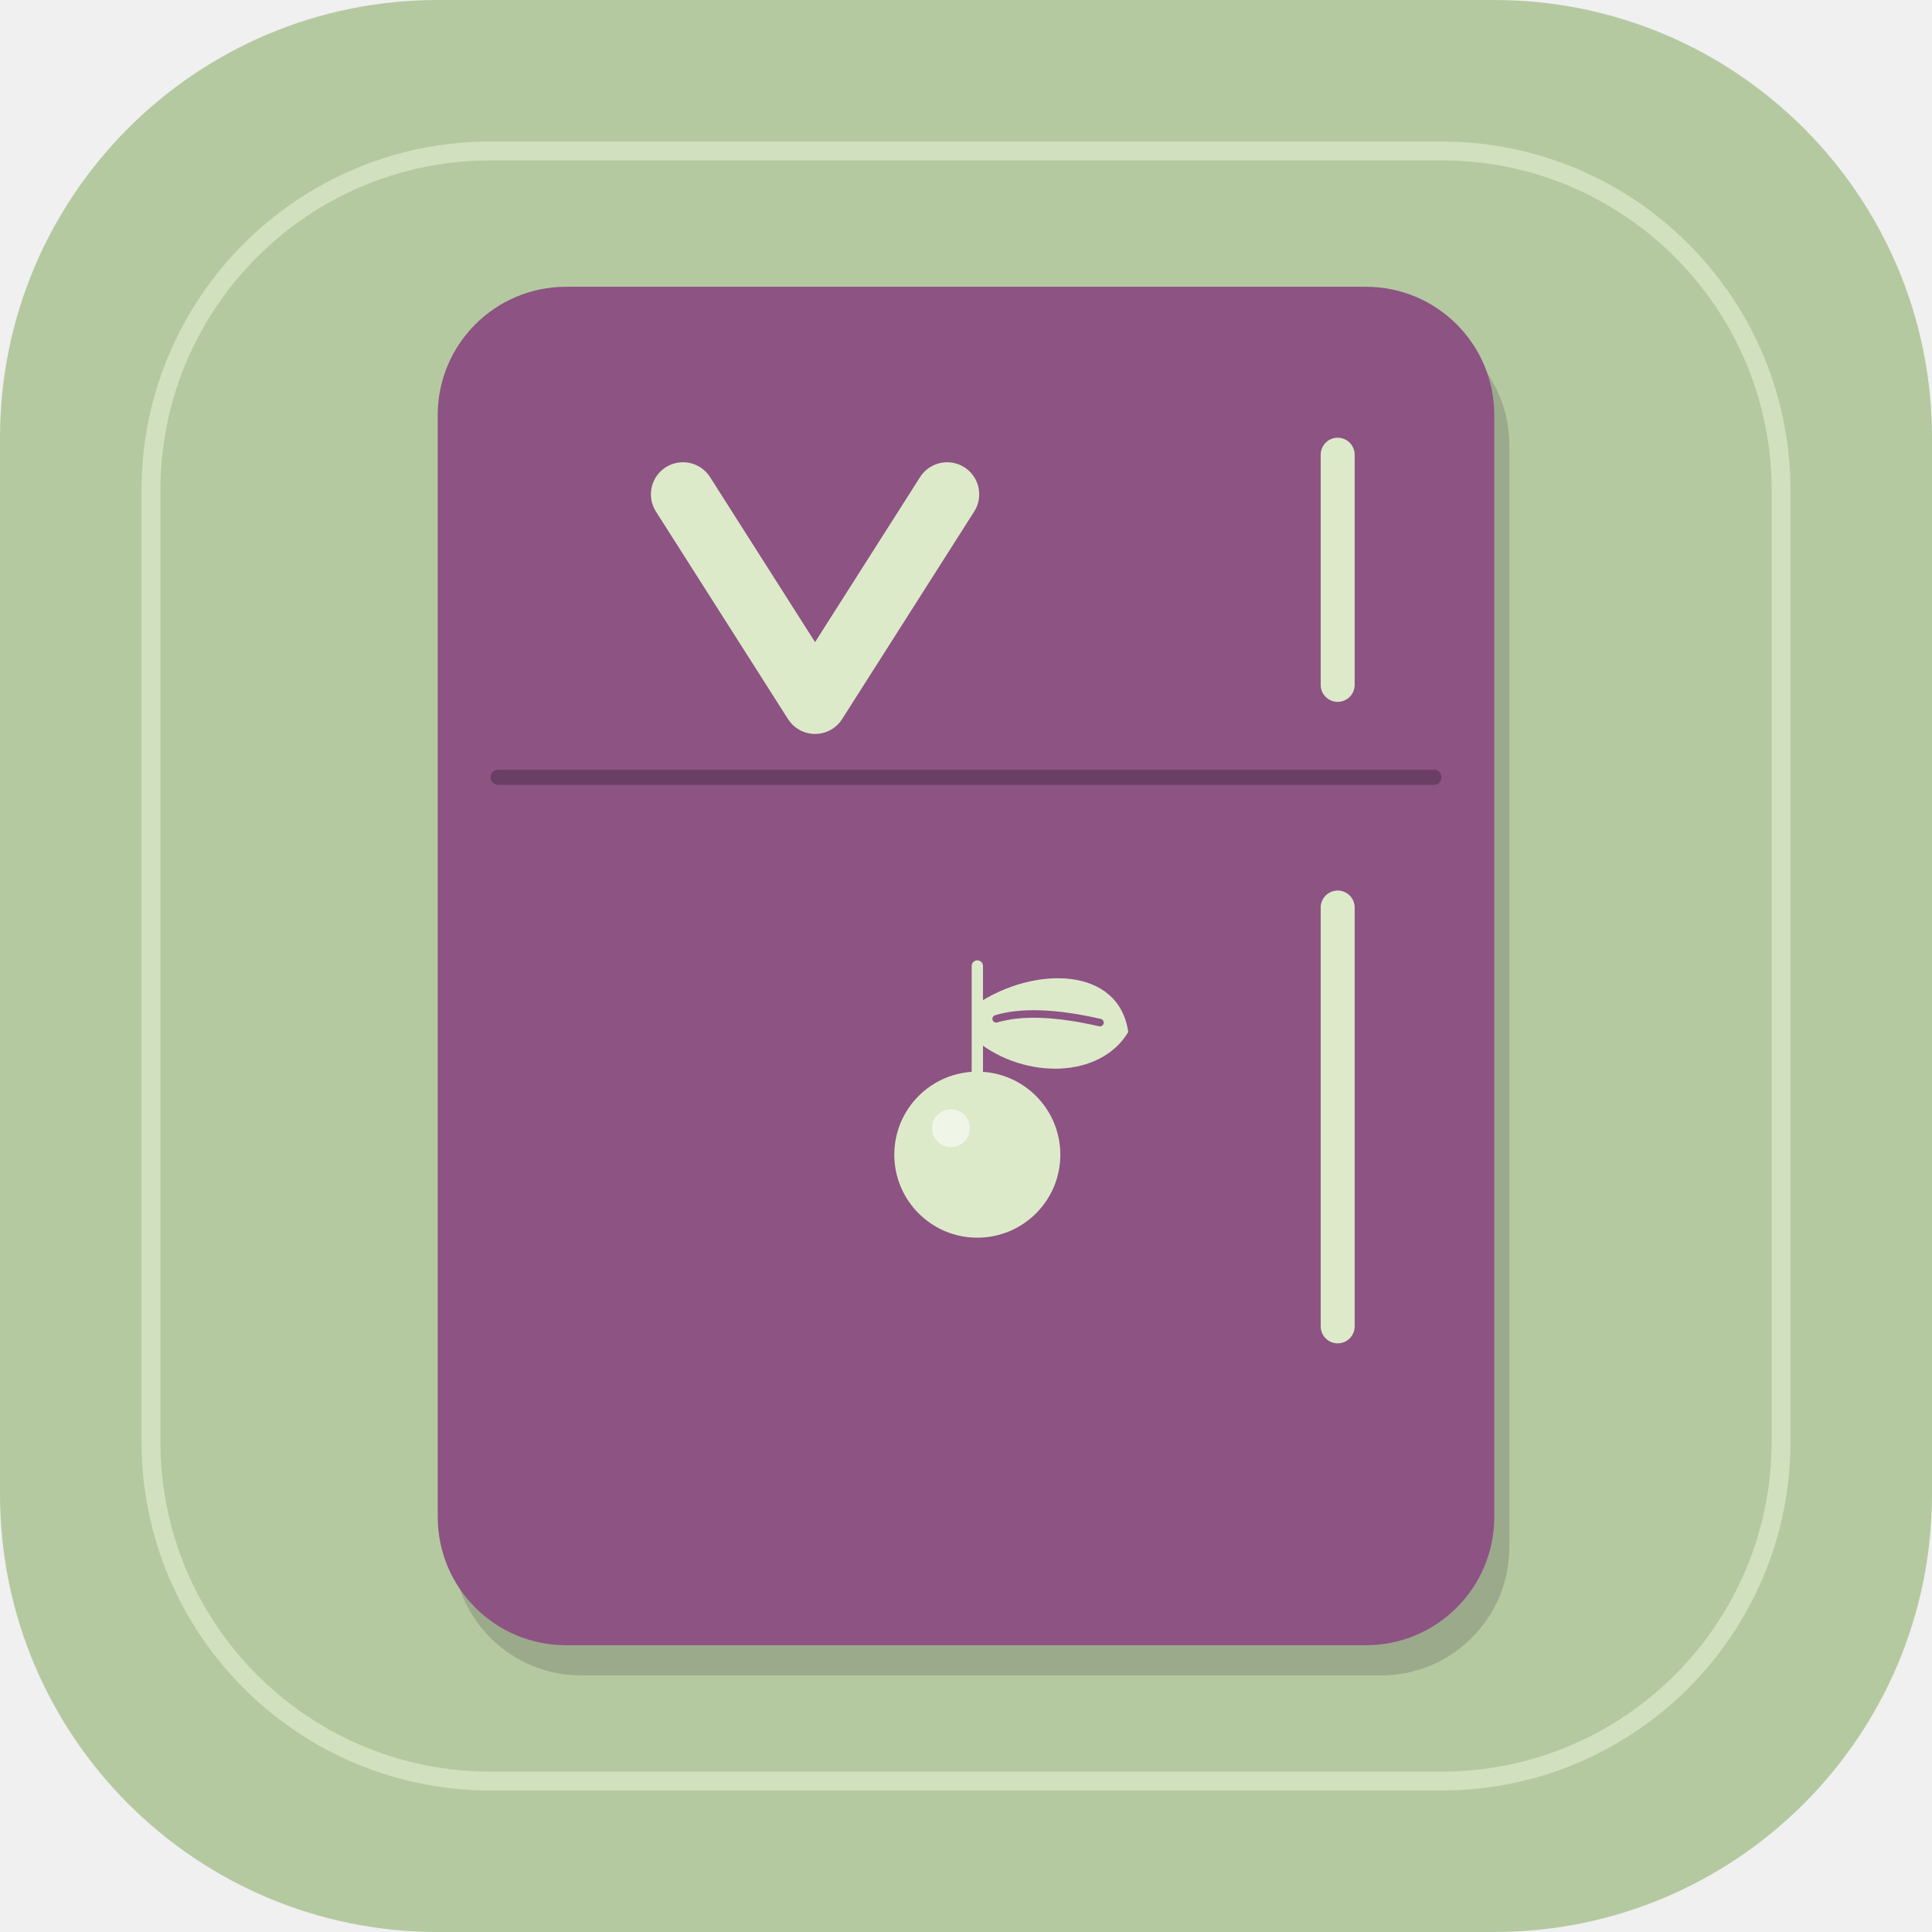
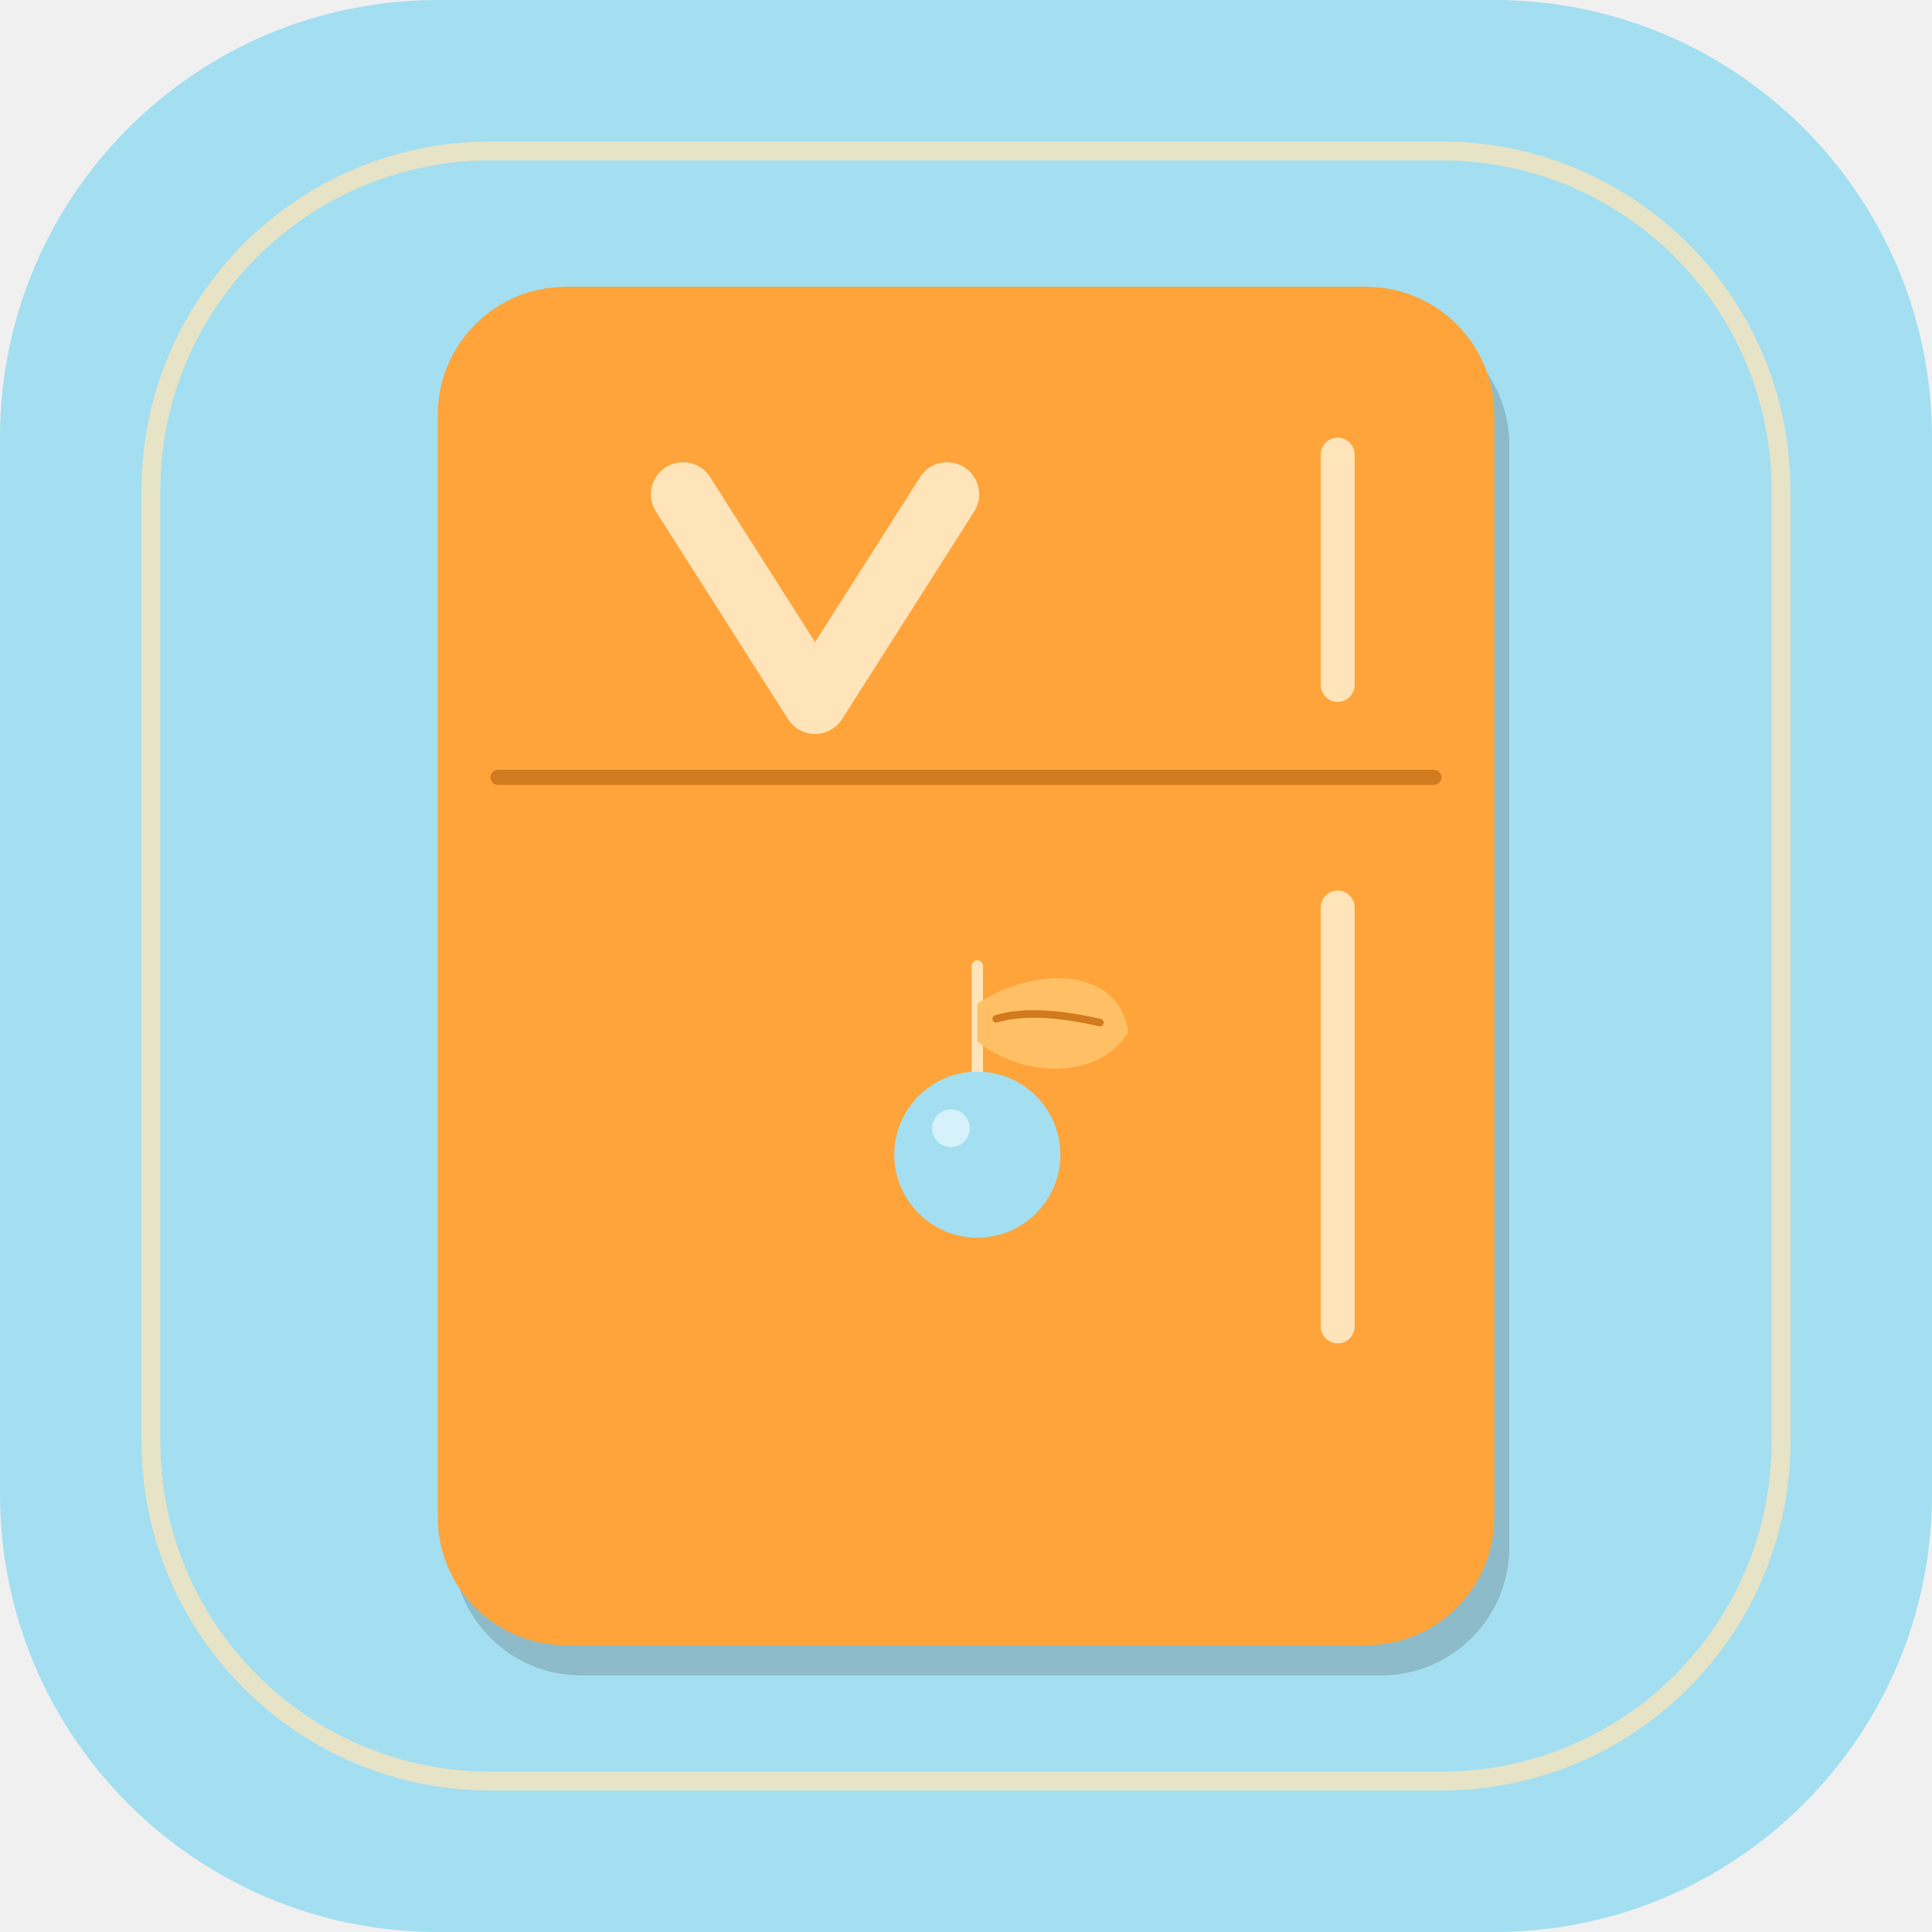
<svg xmlns="http://www.w3.org/2000/svg" viewBox="0 0 1024 1024" shape-rendering="geometricPrecision">
-   <rect x="0" y="0" width="1024" height="1024" rx="232" ry="232" fill="#B5C9A1" />
-   <rect x="80" y="80" width="864" height="864" rx="180" ry="180" fill="none" stroke="#DDEACA" stroke-width="10" opacity="0.7" />
+   <rect x="0" y="0" width="1024" height="1024" rx="232" ry="232" fill="#A3DFF1" />
+   <rect x="80" y="80" width="864" height="864" rx="180" ry="180" fill="none" stroke="#FEE4B8" stroke-width="10" opacity="0.75" />
  <g transform="translate(232 152)">
-     <rect x="8" y="16" width="560" height="720" rx="68" ry="68" fill="#2A1E2A" opacity="0.18" />
-     <rect x="0" y="0" width="560" height="720" rx="68" ry="68" fill="#8C5383" />
-     <line x1="32" y1="260" x2="528" y2="260" stroke="#6B3F65" stroke-width="8" stroke-linecap="round" />
-     <rect x="468" y="80" width="18" height="140" rx="9" ry="9" fill="#DDEACA" />
-     <rect x="468" y="320" width="18" height="240" rx="9" ry="9" fill="#DDEACA" />
-     <path d="M 130 110 L 200 220 L 270 110" fill="none" stroke="#DDEACA" stroke-width="34" stroke-linecap="round" stroke-linejoin="round" />
+     <rect x="8" y="16" width="560" height="720" rx="68" ry="68" fill="#2A1810" opacity="0.18" />
+     <rect x="0" y="0" width="560" height="720" rx="68" ry="68" fill="#FFA43A" />
+     <line x1="32" y1="260" x2="528" y2="260" stroke="#D17A1E" stroke-width="8" stroke-linecap="round" />
+     <rect x="468" y="80" width="18" height="140" rx="9" ry="9" fill="#FEE4B8" />
+     <rect x="468" y="320" width="18" height="240" rx="9" ry="9" fill="#FEE4B8" />
+     <path d="M 130 110 L 200 220 L 270 110" fill="none" stroke="#FEE4B8" stroke-width="34" stroke-linecap="round" stroke-linejoin="round" />
    <g transform="translate(186 360)">
-       <path d="M 100 0 Q 100 30 100 60" fill="none" stroke="#DDEACA" stroke-width="6" stroke-linecap="round" />
-       <path d="M 100 20 C 130 0 175 0 180 35 C 165 60 125 60 100 40 Z" fill="#DDEACA" />
-       <path d="M 110 28 Q 130 22 165 30" fill="none" stroke="#8C5383" stroke-width="4" stroke-linecap="round" />
-       <circle cx="100" cy="100" r="44" fill="#DDEACA" />
+       <path d="M 100 0 Q 100 30 100 60" fill="none" stroke="#FEE4B8" stroke-width="6" stroke-linecap="round" />
+       <path d="M 100 20 C 130 0 175 0 180 35 C 165 60 125 60 100 40 Z" fill="#FFC065" />
+       <path d="M 110 28 Q 130 22 165 30" fill="none" stroke="#D17A1E" stroke-width="4" stroke-linecap="round" />
+       <circle cx="100" cy="100" r="44" fill="#A3DFF1" />
      <circle cx="86" cy="86" r="10" fill="#FFFFFF" opacity="0.55" />
    </g>
  </g>
</svg>
